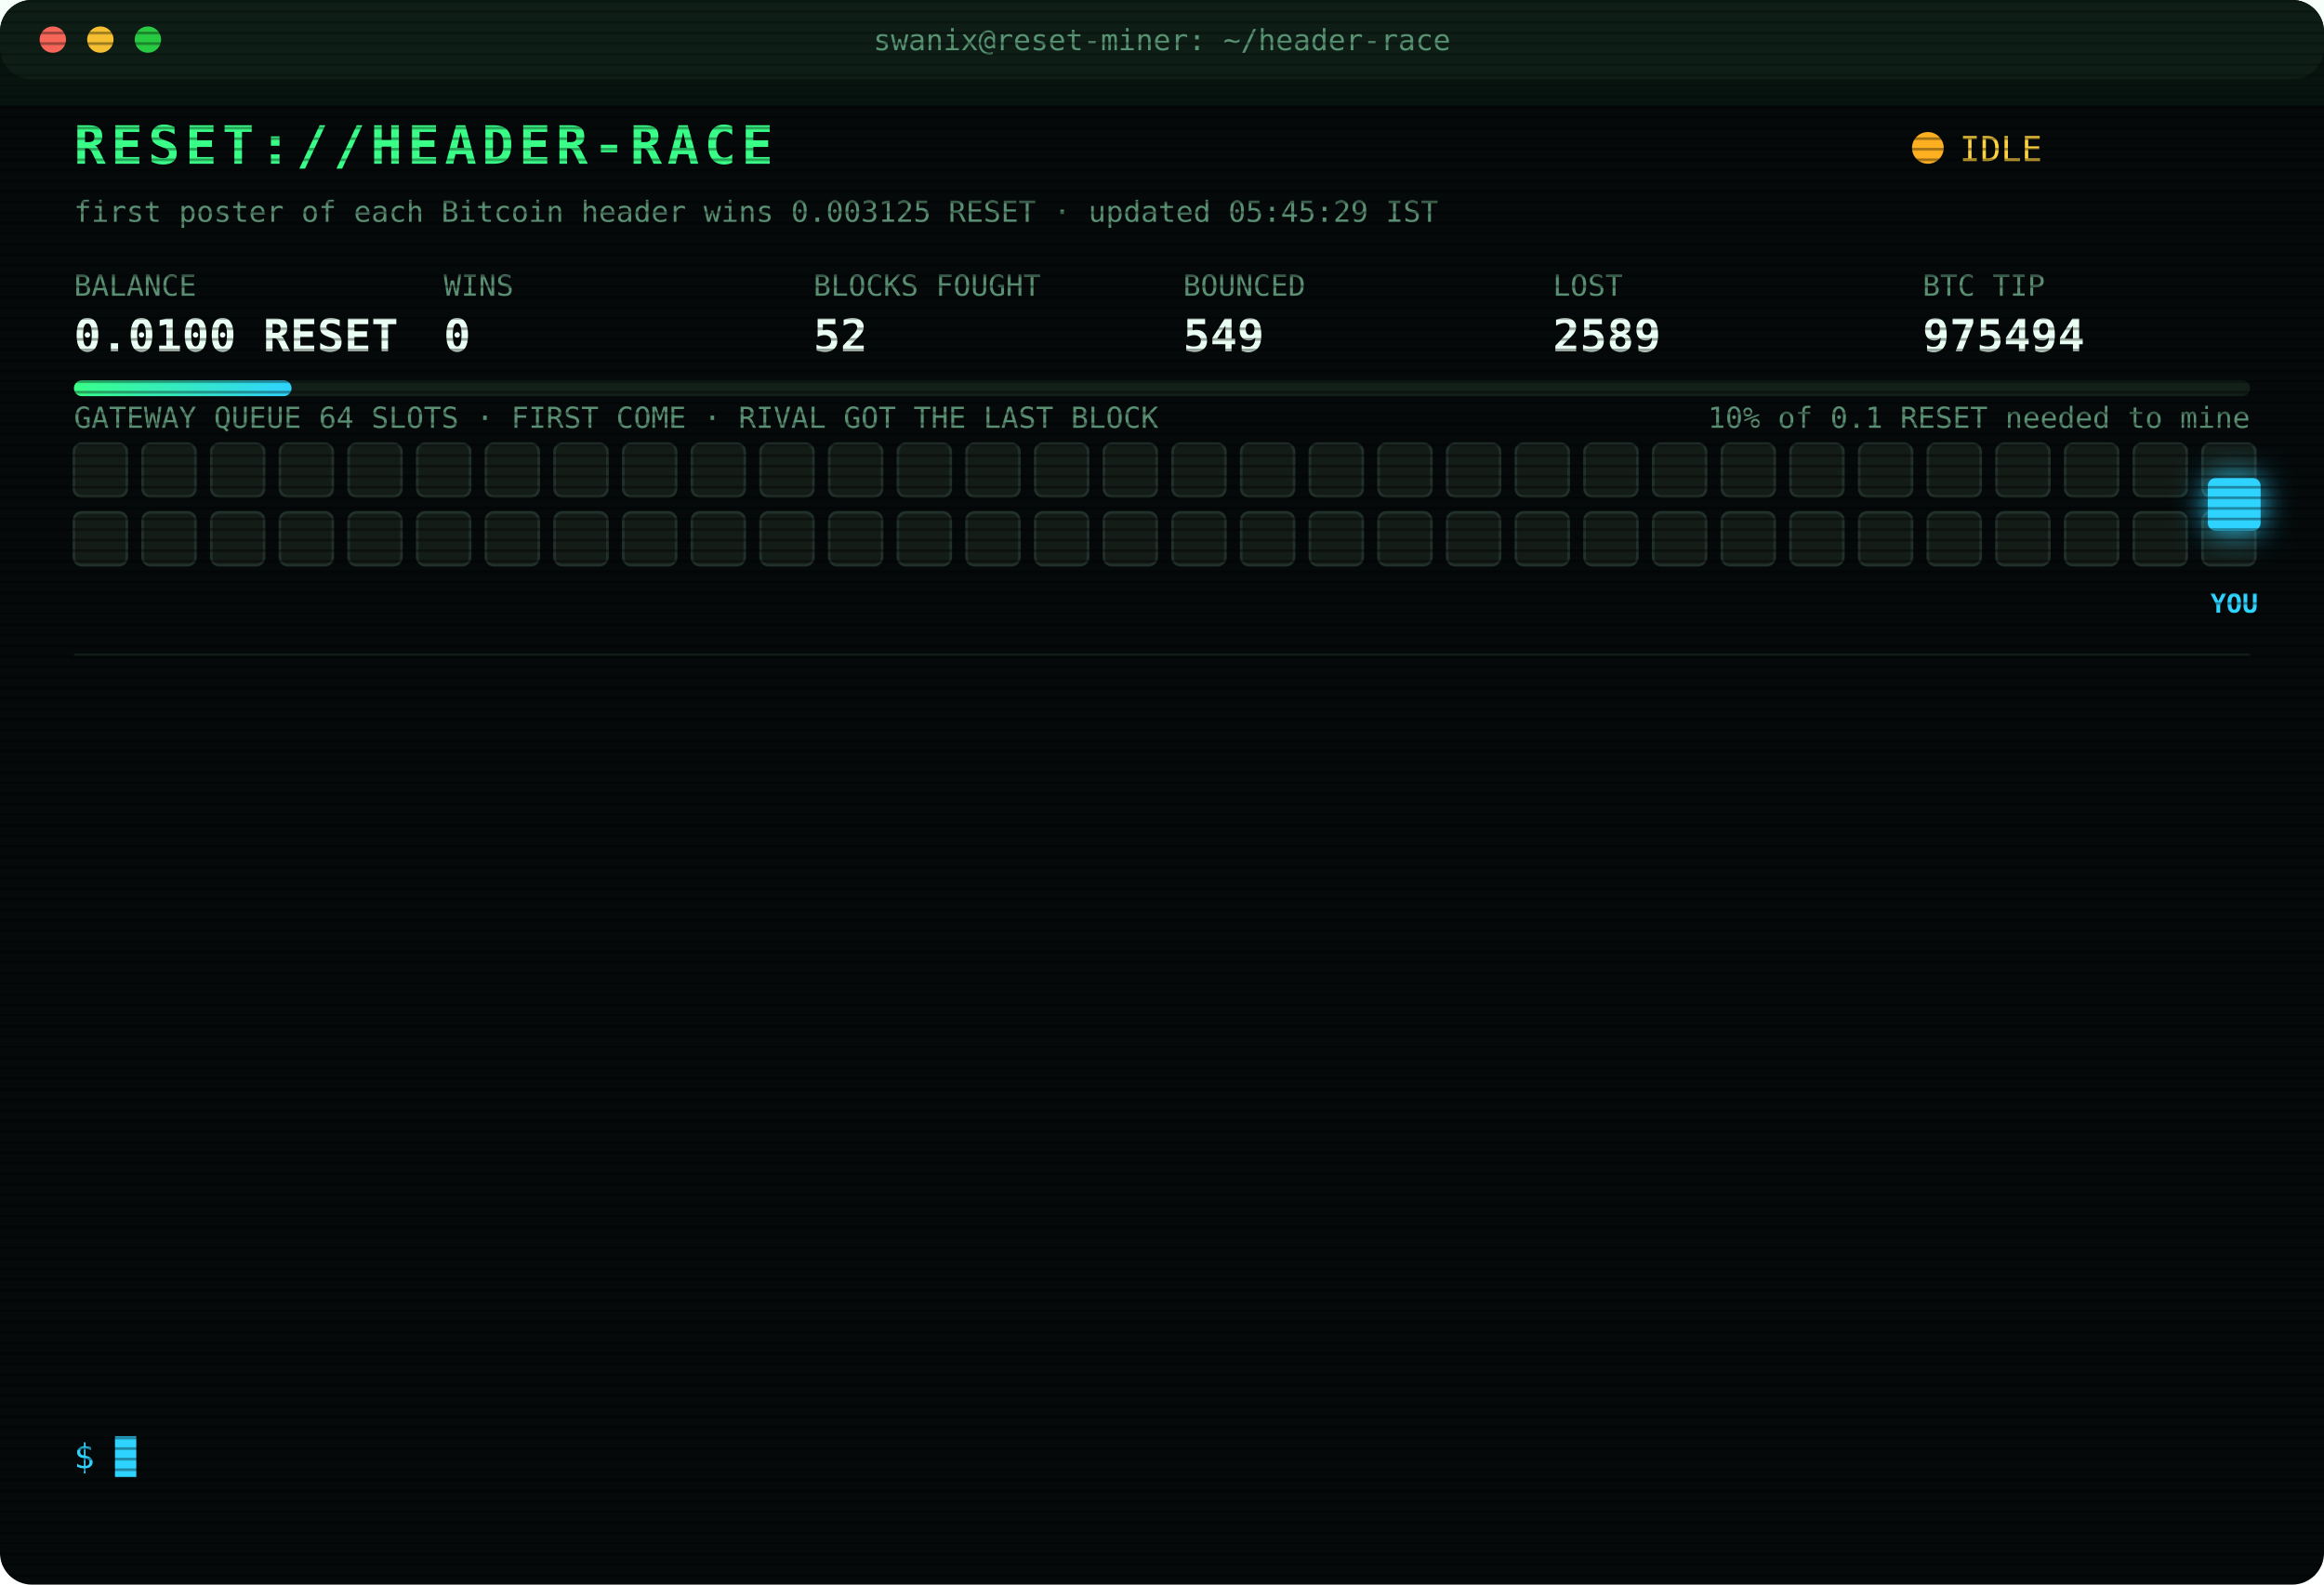
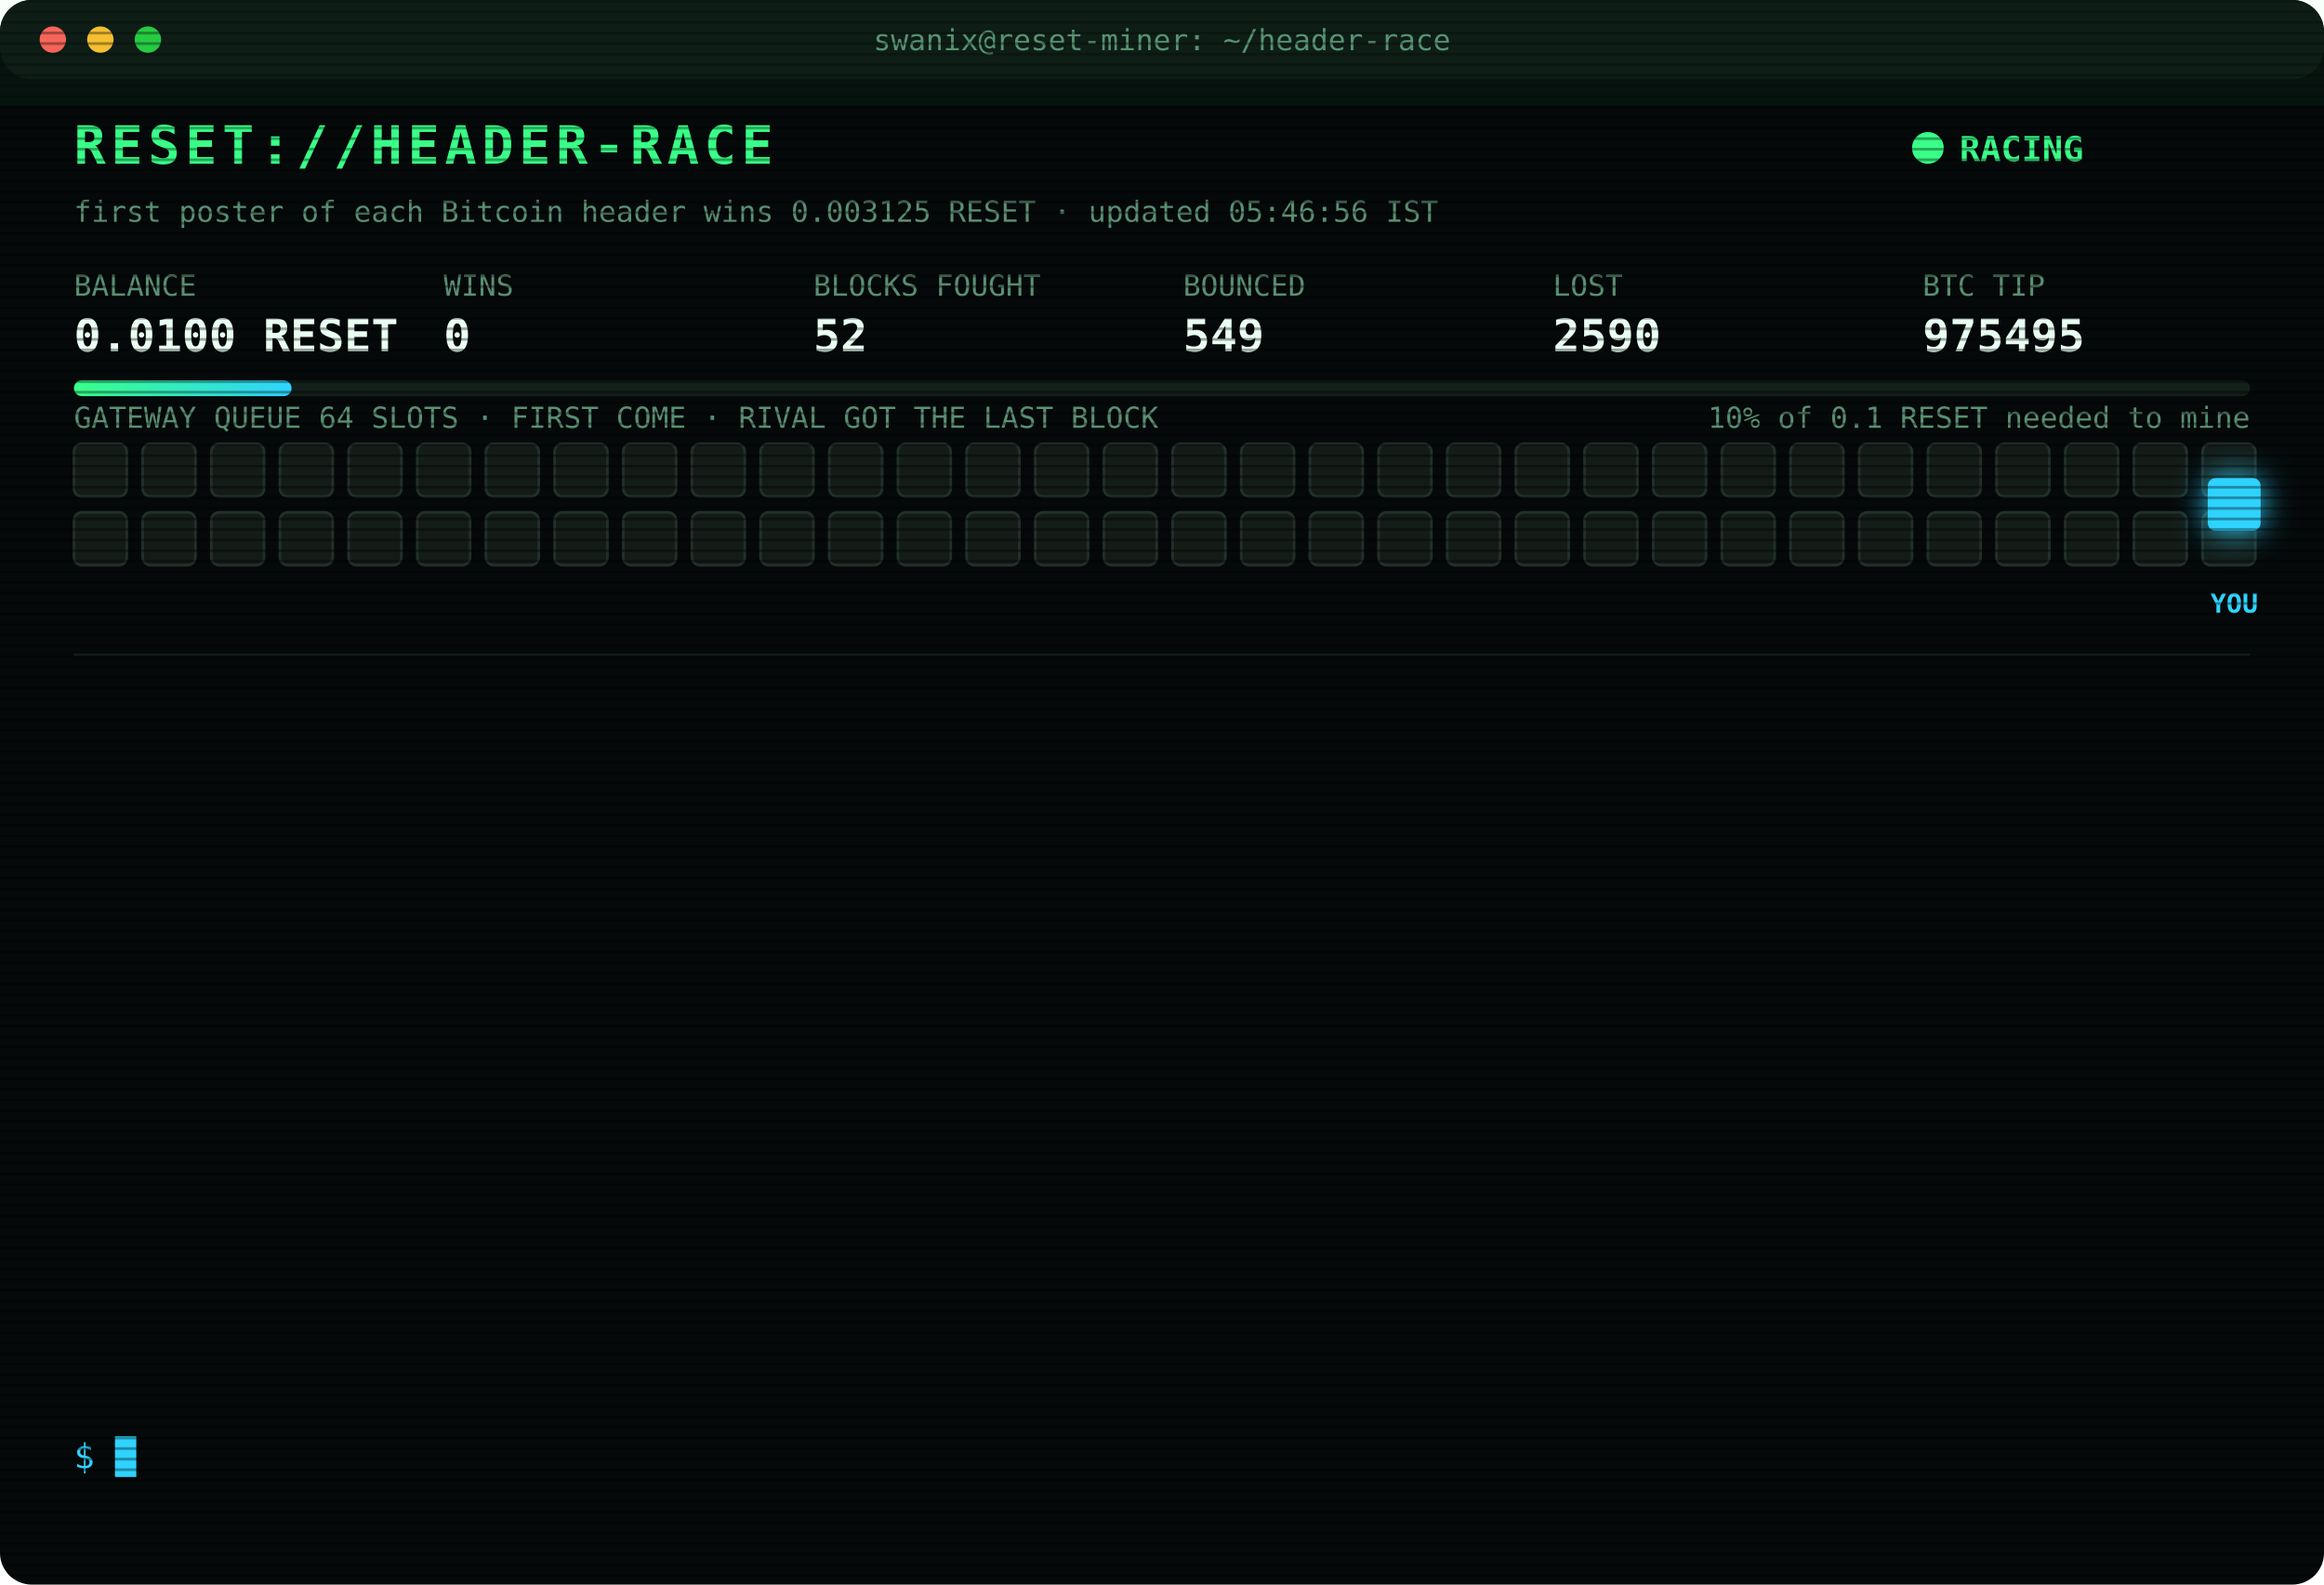
<svg xmlns="http://www.w3.org/2000/svg" width="880" height="600" viewBox="0 0 880 600" font-family="ui-monospace,SFMono-Regular,Menlo,Consolas,monospace">
  <style>
text{font-size:13px;fill:#7CFFB2}
.title{font-size:20px;font-weight:700;fill:#39FF88;letter-spacing:2px;animation:glitch 3s infinite steps(1)}
.sub{fill:#2fd3ff}.k{fill:#5a8f73;font-size:11px}.v{font-size:17px;font-weight:700;fill:#eafff3}
.ts{fill:#3f6b56}.boot{fill:#2fd3ff}.dim{fill:#5a8f73}.bad{fill:#ff4d6d}.warn{fill:#ffd23f}.mag{fill:#ff5cf0}.win{fill:#39FF88;font-weight:700}
.tag{font-size:10px;fill:#2fd3ff;font-weight:700}
.rival{fill:#26332c;stroke:#3c5a49;animation:jam 1.2s infinite alternate}
.idle{fill:#141c18;stroke:#22302a;animation:breathe 4s infinite}
.me{fill:#2fd3ff;filter:drop-shadow(0 0 6px #2fd3ff)}
.hover{animation:nudge 1.1s infinite ease-in-out}.bounce{animation:kick 1.4s infinite}
.ln{opacity:0;animation:in .4s forwards}
.cur{animation:blink 1s infinite steps(1)}
.scan{animation:scan 6s infinite linear}
.led{animation:blink 1.4s infinite}
@keyframes in{from{opacity:0;transform:translateX(-6px)}to{opacity:1;transform:none}}
@keyframes blink{50%{opacity:0}}
@keyframes jam{to{fill:#33463b}}
@keyframes breathe{50%{opacity:.4}}
@keyframes nudge{50%{transform:translateX(-10px)}}
@keyframes kick{0%,100%{transform:none}30%{transform:translateX(-14px)}55%{transform:translateX(10px) translateY(-6px)}}
@keyframes glitch{0%,92%{transform:none}93%{transform:translateX(2px);fill:#ff4d6d}95%{transform:translateX(-2px);fill:#2fd3ff}97%{transform:none}}
@keyframes scan{from{transform:translateY(-40px)}to{transform:translateY(600px)}}
</style>
  <defs>
    <pattern id="sl" width="4" height="4" patternUnits="userSpaceOnUse">
      <rect width="4" height="1" fill="#000" opacity=".35" />
    </pattern>
    <linearGradient id="bar">
      <stop offset="0" stop-color="#39FF88" />
      <stop offset="1" stop-color="#2fd3ff" />
    </linearGradient>
  </defs>
  <rect width="880" height="600" rx="12" fill="#05090a" />
  <rect width="880" height="30" rx="12" fill="#0d1512" />
  <circle cx="20" cy="15" r="5" fill="#ff5f57" />
  <circle cx="38" cy="15" r="5" fill="#febc2e" />
  <circle cx="56" cy="15" r="5" fill="#28c840" />
  <text x="440" y="19" text-anchor="middle" class="k">swanix@reset-miner: ~/header-race</text>
  <text x="28" y="62" class="title">RESET://HEADER-RACE</text>
-   <circle class="led" cx="730" cy="56" r="6" fill="#ffb020" />
-   <text x="742" y="61" class="warn">IDLE</text>
-   <text x="28" y="84" class="k">first poster of each Bitcoin header wins 0.003125 RESET · updated 05:45:29 IST</text>
+   <circle class="led" cx="730" cy="56" r="6" fill="#39FF88" />
+   <text x="742" y="61" class="win">RACING</text>
+   <text x="28" y="84" class="k">first poster of each Bitcoin header wins 0.003125 RESET · updated 05:46:56 IST</text>
  <text x="28" y="112" class="k">BALANCE</text>
  <text x="28" y="133" class="v">0.0100 RESET</text>
  <text x="168" y="112" class="k">WINS</text>
  <text x="168" y="133" class="v">0</text>
  <text x="308" y="112" class="k">BLOCKS FOUGHT</text>
  <text x="308" y="133" class="v">52</text>
  <text x="448" y="112" class="k">BOUNCED</text>
  <text x="448" y="133" class="v">549</text>
  <text x="588" y="112" class="k">LOST</text>
-   <text x="588" y="133" class="v">2589</text>
+   <text x="588" y="133" class="v">2590</text>
  <text x="728" y="112" class="k">BTC TIP</text>
-   <text x="728" y="133" class="v">975494</text>
+   <text x="728" y="133" class="v">975495</text>
  <rect x="28" y="144" width="824" height="6" rx="3" fill="#13201a" />
  <rect x="28" y="144" width="82.4" height="6" rx="3" fill="url(#bar)" />
  <text x="852" y="162" text-anchor="end" class="k">10% of 0.1 RESET needed to mine</text>
  <text x="28" y="162" class="k">GATEWAY QUEUE 64 SLOTS · FIRST COME · RIVAL GOT THE LAST BLOCK</text>
  <rect class="idle" x="28" y="168" width="20" height="20" rx="3" style="animation-delay:0.00s" />
  <rect class="idle" x="54" y="168" width="20" height="20" rx="3" style="animation-delay:0.05s" />
  <rect class="idle" x="80" y="168" width="20" height="20" rx="3" style="animation-delay:0.10s" />
  <rect class="idle" x="106" y="168" width="20" height="20" rx="3" style="animation-delay:0.15s" />
  <rect class="idle" x="132" y="168" width="20" height="20" rx="3" style="animation-delay:0.20s" />
  <rect class="idle" x="158" y="168" width="20" height="20" rx="3" style="animation-delay:0.25s" />
  <rect class="idle" x="184" y="168" width="20" height="20" rx="3" style="animation-delay:0.30s" />
  <rect class="idle" x="210" y="168" width="20" height="20" rx="3" style="animation-delay:0.35s" />
  <rect class="idle" x="236" y="168" width="20" height="20" rx="3" style="animation-delay:0.40s" />
  <rect class="idle" x="262" y="168" width="20" height="20" rx="3" style="animation-delay:0.45s" />
  <rect class="idle" x="288" y="168" width="20" height="20" rx="3" style="animation-delay:0.50s" />
  <rect class="idle" x="314" y="168" width="20" height="20" rx="3" style="animation-delay:0.55s" />
  <rect class="idle" x="340" y="168" width="20" height="20" rx="3" style="animation-delay:0.60s" />
  <rect class="idle" x="366" y="168" width="20" height="20" rx="3" style="animation-delay:0.65s" />
  <rect class="idle" x="392" y="168" width="20" height="20" rx="3" style="animation-delay:0.70s" />
  <rect class="idle" x="418" y="168" width="20" height="20" rx="3" style="animation-delay:0.75s" />
  <rect class="idle" x="444" y="168" width="20" height="20" rx="3" style="animation-delay:0.80s" />
  <rect class="idle" x="470" y="168" width="20" height="20" rx="3" style="animation-delay:0.85s" />
  <rect class="idle" x="496" y="168" width="20" height="20" rx="3" style="animation-delay:0.90s" />
  <rect class="idle" x="522" y="168" width="20" height="20" rx="3" style="animation-delay:0.95s" />
  <rect class="idle" x="548" y="168" width="20" height="20" rx="3" style="animation-delay:1.00s" />
  <rect class="idle" x="574" y="168" width="20" height="20" rx="3" style="animation-delay:1.05s" />
  <rect class="idle" x="600" y="168" width="20" height="20" rx="3" style="animation-delay:1.10s" />
  <rect class="idle" x="626" y="168" width="20" height="20" rx="3" style="animation-delay:1.15s" />
  <rect class="idle" x="652" y="168" width="20" height="20" rx="3" style="animation-delay:1.20s" />
  <rect class="idle" x="678" y="168" width="20" height="20" rx="3" style="animation-delay:1.25s" />
  <rect class="idle" x="704" y="168" width="20" height="20" rx="3" style="animation-delay:1.30s" />
  <rect class="idle" x="730" y="168" width="20" height="20" rx="3" style="animation-delay:1.35s" />
  <rect class="idle" x="756" y="168" width="20" height="20" rx="3" style="animation-delay:1.40s" />
  <rect class="idle" x="782" y="168" width="20" height="20" rx="3" style="animation-delay:1.45s" />
  <rect class="idle" x="808" y="168" width="20" height="20" rx="3" style="animation-delay:1.50s" />
  <rect class="idle" x="834" y="168" width="20" height="20" rx="3" style="animation-delay:1.55s" />
  <rect class="idle" x="28" y="194" width="20" height="20" rx="3" style="animation-delay:1.60s" />
  <rect class="idle" x="54" y="194" width="20" height="20" rx="3" style="animation-delay:1.65s" />
  <rect class="idle" x="80" y="194" width="20" height="20" rx="3" style="animation-delay:1.70s" />
  <rect class="idle" x="106" y="194" width="20" height="20" rx="3" style="animation-delay:1.75s" />
  <rect class="idle" x="132" y="194" width="20" height="20" rx="3" style="animation-delay:1.80s" />
  <rect class="idle" x="158" y="194" width="20" height="20" rx="3" style="animation-delay:1.85s" />
  <rect class="idle" x="184" y="194" width="20" height="20" rx="3" style="animation-delay:1.90s" />
  <rect class="idle" x="210" y="194" width="20" height="20" rx="3" style="animation-delay:1.95s" />
  <rect class="idle" x="236" y="194" width="20" height="20" rx="3" style="animation-delay:2.00s" />
  <rect class="idle" x="262" y="194" width="20" height="20" rx="3" style="animation-delay:2.05s" />
  <rect class="idle" x="288" y="194" width="20" height="20" rx="3" style="animation-delay:2.10s" />
  <rect class="idle" x="314" y="194" width="20" height="20" rx="3" style="animation-delay:2.15s" />
  <rect class="idle" x="340" y="194" width="20" height="20" rx="3" style="animation-delay:2.20s" />
  <rect class="idle" x="366" y="194" width="20" height="20" rx="3" style="animation-delay:2.25s" />
  <rect class="idle" x="392" y="194" width="20" height="20" rx="3" style="animation-delay:2.30s" />
  <rect class="idle" x="418" y="194" width="20" height="20" rx="3" style="animation-delay:2.35s" />
  <rect class="idle" x="444" y="194" width="20" height="20" rx="3" style="animation-delay:2.40s" />
  <rect class="idle" x="470" y="194" width="20" height="20" rx="3" style="animation-delay:2.45s" />
  <rect class="idle" x="496" y="194" width="20" height="20" rx="3" style="animation-delay:2.50s" />
  <rect class="idle" x="522" y="194" width="20" height="20" rx="3" style="animation-delay:2.55s" />
  <rect class="idle" x="548" y="194" width="20" height="20" rx="3" style="animation-delay:2.60s" />
  <rect class="idle" x="574" y="194" width="20" height="20" rx="3" style="animation-delay:2.65s" />
  <rect class="idle" x="600" y="194" width="20" height="20" rx="3" style="animation-delay:2.70s" />
  <rect class="idle" x="626" y="194" width="20" height="20" rx="3" style="animation-delay:2.75s" />
  <rect class="idle" x="652" y="194" width="20" height="20" rx="3" style="animation-delay:2.80s" />
  <rect class="idle" x="678" y="194" width="20" height="20" rx="3" style="animation-delay:2.85s" />
  <rect class="idle" x="704" y="194" width="20" height="20" rx="3" style="animation-delay:2.90s" />
  <rect class="idle" x="730" y="194" width="20" height="20" rx="3" style="animation-delay:2.95s" />
  <rect class="idle" x="756" y="194" width="20" height="20" rx="3" style="animation-delay:3.00s" />
  <rect class="idle" x="782" y="194" width="20" height="20" rx="3" style="animation-delay:3.05s" />
  <rect class="idle" x="808" y="194" width="20" height="20" rx="3" style="animation-delay:3.10s" />
  <rect class="idle" x="834" y="194" width="20" height="20" rx="3" style="animation-delay:3.15s" />
  <g class="hover">
    <rect class="me" x="836" y="181" width="20" height="20" rx="3" />
    <text class="tag" x="846" y="232" text-anchor="middle">YOU</text>
  </g>
  <line x1="28" x2="852" y1="248" y2="248" stroke="#13201a" />
  <g class="ln" style="animation-delay:0.40s">
-     <text x="28" y="270" class="ts">03:46:40</text>
-     <text x="104" y="270" class="bad">[LOST] #975483 taken by a rival miner</text>
+     <text x="28" y="270" class="ts">04:03:51</text>
+     <text x="104" y="270" class="bad">[LOST] #975484 taken by a rival miner</text>
  </g>
  <g class="ln" style="animation-delay:0.65s">
-     <text x="28" y="292" class="ts">04:03:51</text>
-     <text x="104" y="292" class="bad">[LOST] #975484 taken by a rival miner</text>
+     <text x="28" y="292" class="ts">04:19:38</text>
+     <text x="104" y="292" class="bad">[LOST] #975485 taken by a rival miner</text>
  </g>
  <g class="ln" style="animation-delay:0.90s">
-     <text x="28" y="314" class="ts">04:19:38</text>
-     <text x="104" y="314" class="bad">[LOST] #975485 taken by a rival miner</text>
+     <text x="28" y="314" class="ts">04:33:13</text>
+     <text x="104" y="314" class="bad">[LOST] #975486 taken by a rival miner</text>
  </g>
  <g class="ln" style="animation-delay:1.15s">
-     <text x="28" y="336" class="ts">04:33:13</text>
-     <text x="104" y="336" class="bad">[LOST] #975486 taken by a rival miner</text>
+     <text x="28" y="336" class="ts">04:33:24</text>
+     <text x="104" y="336" class="bad">[LOST] #975487 taken by a rival miner</text>
  </g>
  <g class="ln" style="animation-delay:1.40s">
-     <text x="28" y="358" class="ts">04:33:24</text>
-     <text x="104" y="358" class="bad">[LOST] #975487 taken by a rival miner</text>
+     <text x="28" y="358" class="ts">04:40:34</text>
+     <text x="104" y="358" class="bad">[LOST] #975488 taken by a rival miner</text>
  </g>
  <g class="ln" style="animation-delay:1.65s">
-     <text x="28" y="380" class="ts">04:40:34</text>
-     <text x="104" y="380" class="bad">[LOST] #975488 taken by a rival miner</text>
+     <text x="28" y="380" class="ts">04:43:10</text>
+     <text x="104" y="380" class="bad">[LOST] #975489 taken by a rival miner</text>
  </g>
  <g class="ln" style="animation-delay:1.90s">
-     <text x="28" y="402" class="ts">04:43:10</text>
-     <text x="104" y="402" class="bad">[LOST] #975489 taken by a rival miner</text>
+     <text x="28" y="402" class="ts">05:01:50</text>
+     <text x="104" y="402" class="bad">[GATEWAY DOWN] no response · 2714ms</text>
  </g>
  <g class="ln" style="animation-delay:2.15s">
-     <text x="28" y="424" class="ts">05:01:50</text>
-     <text x="104" y="424" class="bad">[GATEWAY DOWN] no response · 2714ms</text>
+     <text x="28" y="424" class="ts">05:03:18</text>
+     <text x="104" y="424" class="bad">[LOST] #975491 taken by a rival miner</text>
  </g>
  <g class="ln" style="animation-delay:2.40s">
-     <text x="28" y="446" class="ts">05:03:18</text>
-     <text x="104" y="446" class="bad">[LOST] #975491 taken by a rival miner</text>
+     <text x="28" y="446" class="ts">05:07:27</text>
+     <text x="104" y="446" class="bad">[LOST] #975492 taken by a rival miner</text>
  </g>
  <g class="ln" style="animation-delay:2.65s">
-     <text x="28" y="468" class="ts">05:07:27</text>
-     <text x="104" y="468" class="bad">[LOST] #975492 taken by a rival miner</text>
+     <text x="28" y="468" class="ts">05:08:31</text>
+     <text x="104" y="468" class="bad">[GATEWAY DOWN] no response · 2715ms</text>
  </g>
  <g class="ln" style="animation-delay:2.90s">
-     <text x="28" y="490" class="ts">05:08:31</text>
-     <text x="104" y="490" class="bad">[GATEWAY DOWN] no response · 2715ms</text>
+     <text x="28" y="490" class="ts">05:15:47</text>
+     <text x="104" y="490" class="bad">[GATEWAY DOWN] no response · 2719ms</text>
  </g>
  <g class="ln" style="animation-delay:3.15s">
-     <text x="28" y="512" class="ts">05:15:47</text>
-     <text x="104" y="512" class="bad">[GATEWAY DOWN] no response · 2719ms</text>
+     <text x="28" y="512" class="ts">05:24:05</text>
+     <text x="104" y="512" class="bad">[LOST] #975493 taken by a rival miner</text>
  </g>
  <g class="ln" style="animation-delay:3.40s">
-     <text x="28" y="534" class="ts">05:24:05</text>
-     <text x="104" y="534" class="bad">[LOST] #975493 taken by a rival miner</text>
+     <text x="28" y="534" class="ts">05:46:56</text>
+     <text x="104" y="534" class="bad">[LOST] #975495 taken by a rival miner</text>
  </g>
  <text x="28" y="556" class="sub">$ <tspan class="cur">█</tspan>
  </text>
  <rect width="880" height="600" rx="12" fill="url(#sl)" pointer-events="none" />
  <rect class="scan" width="880" height="40" fill="#39FF88" opacity=".04" />
</svg>
